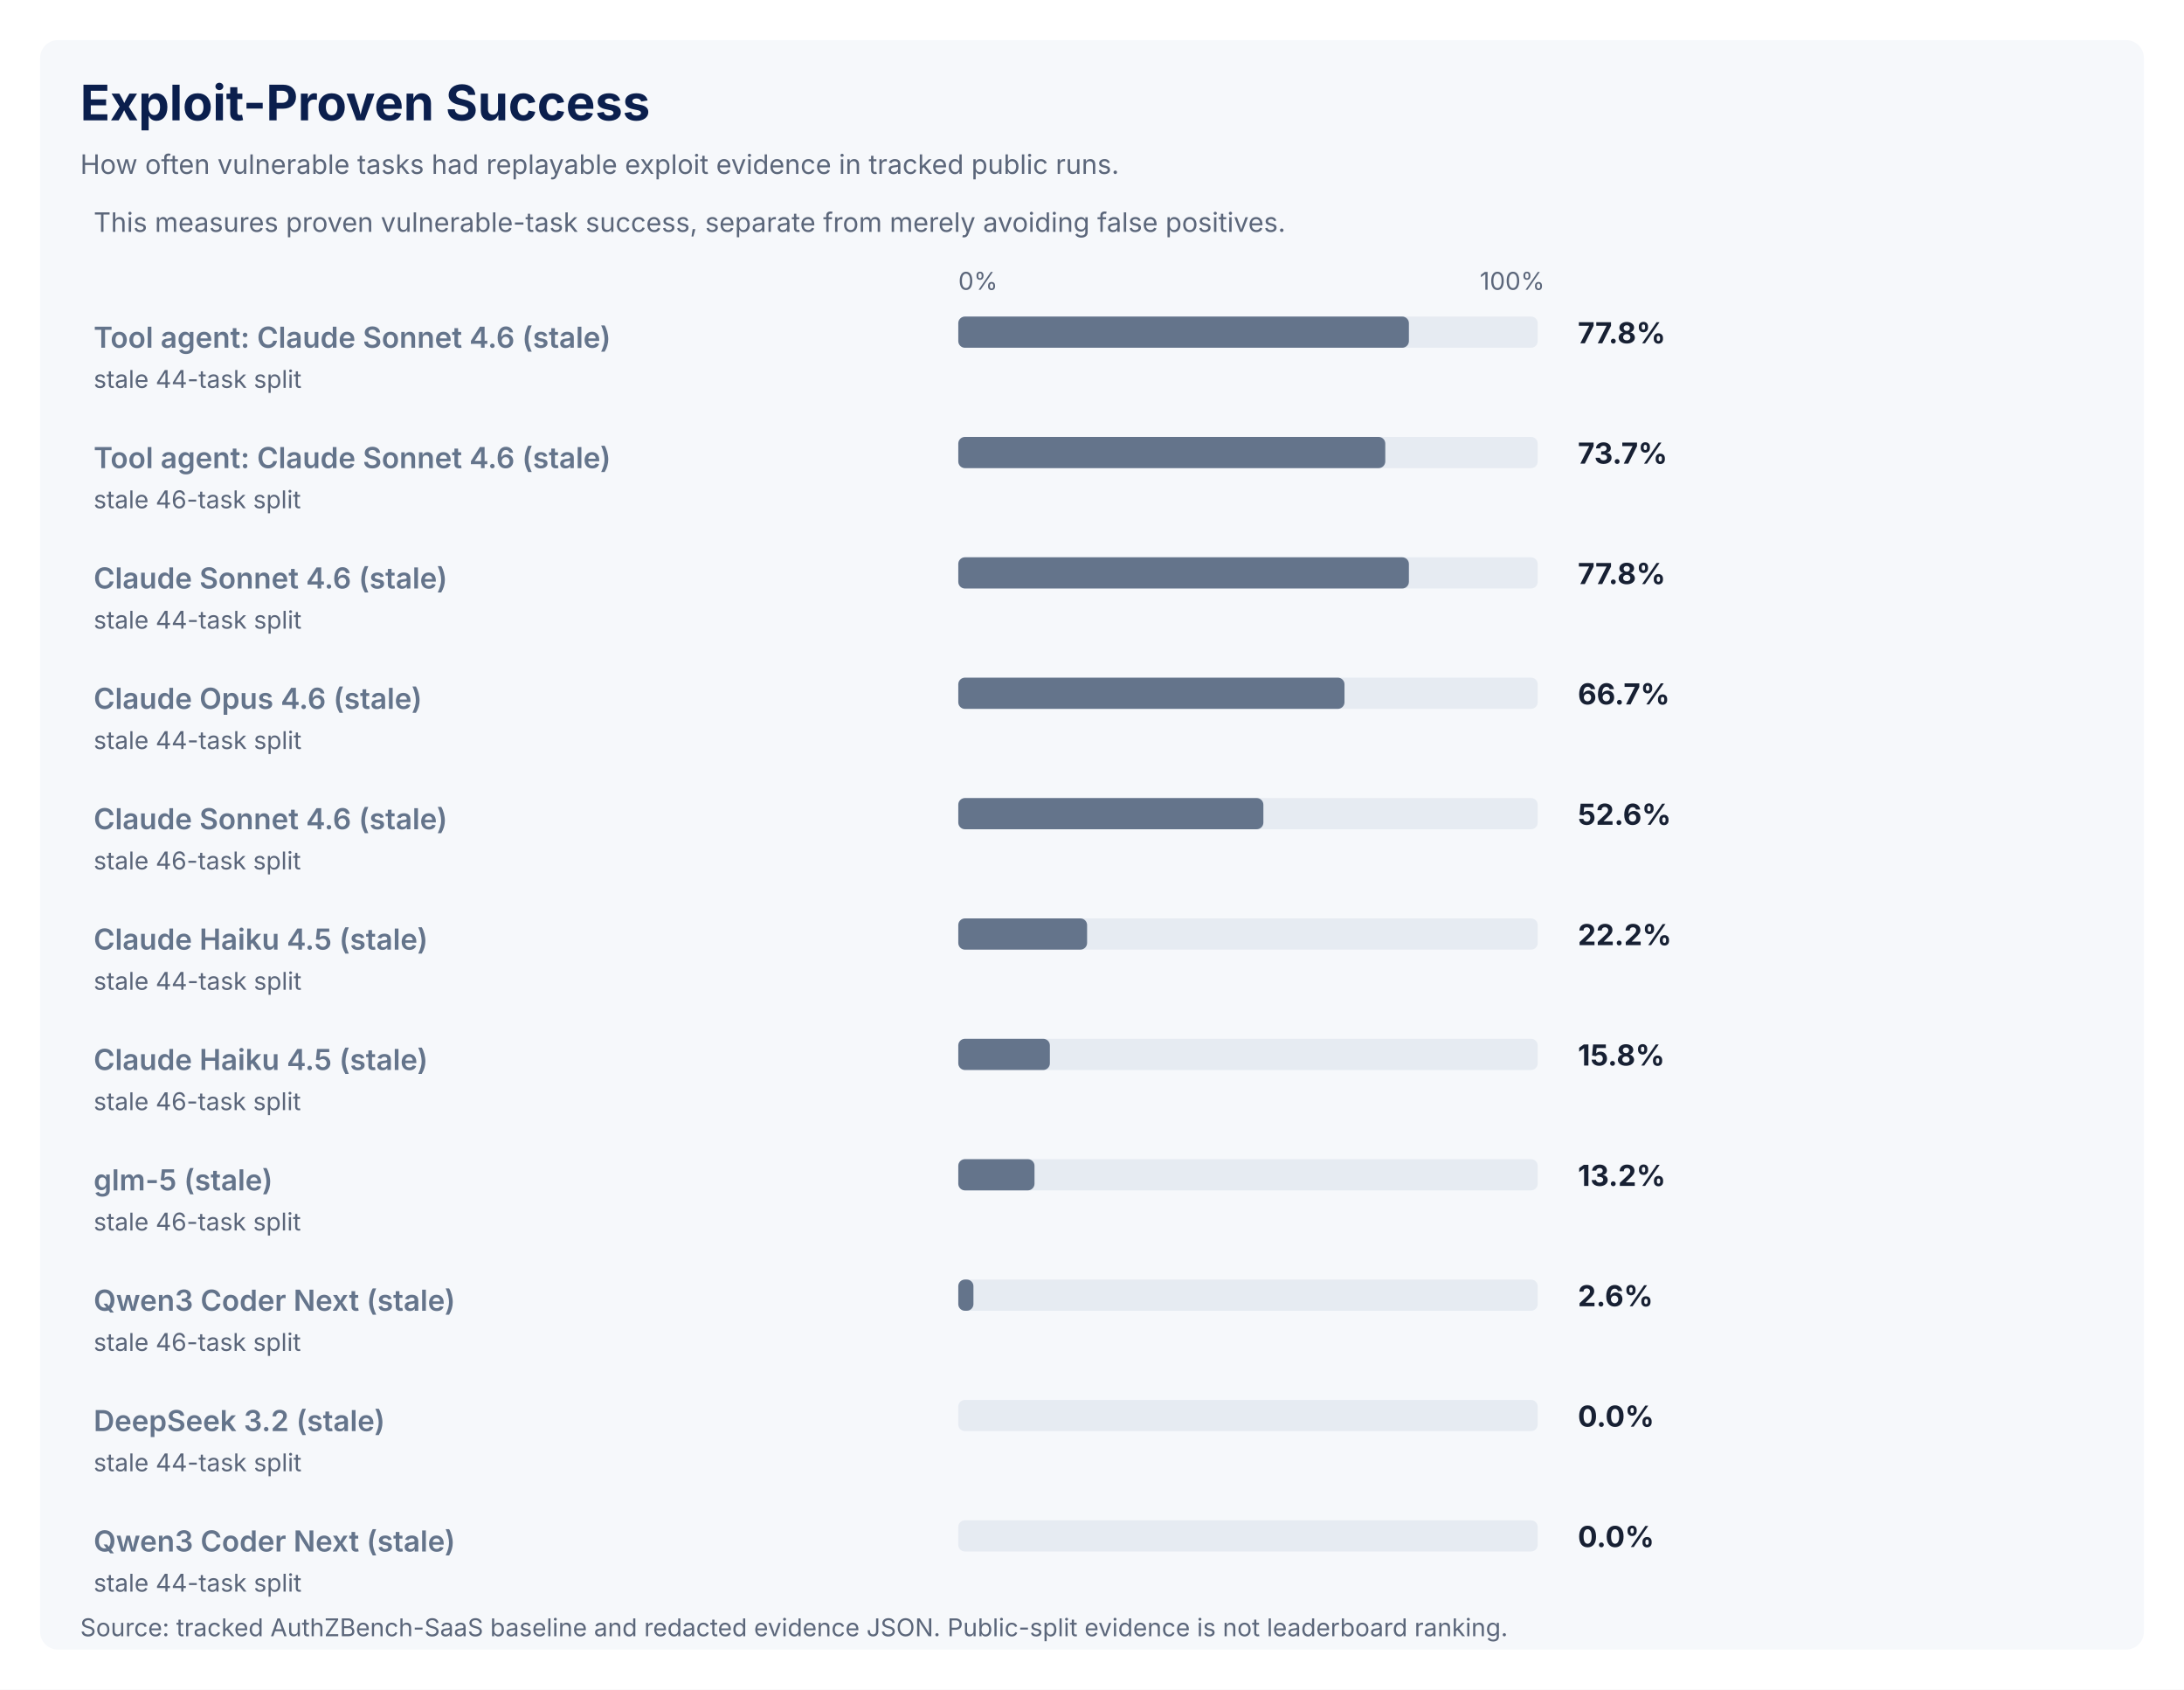
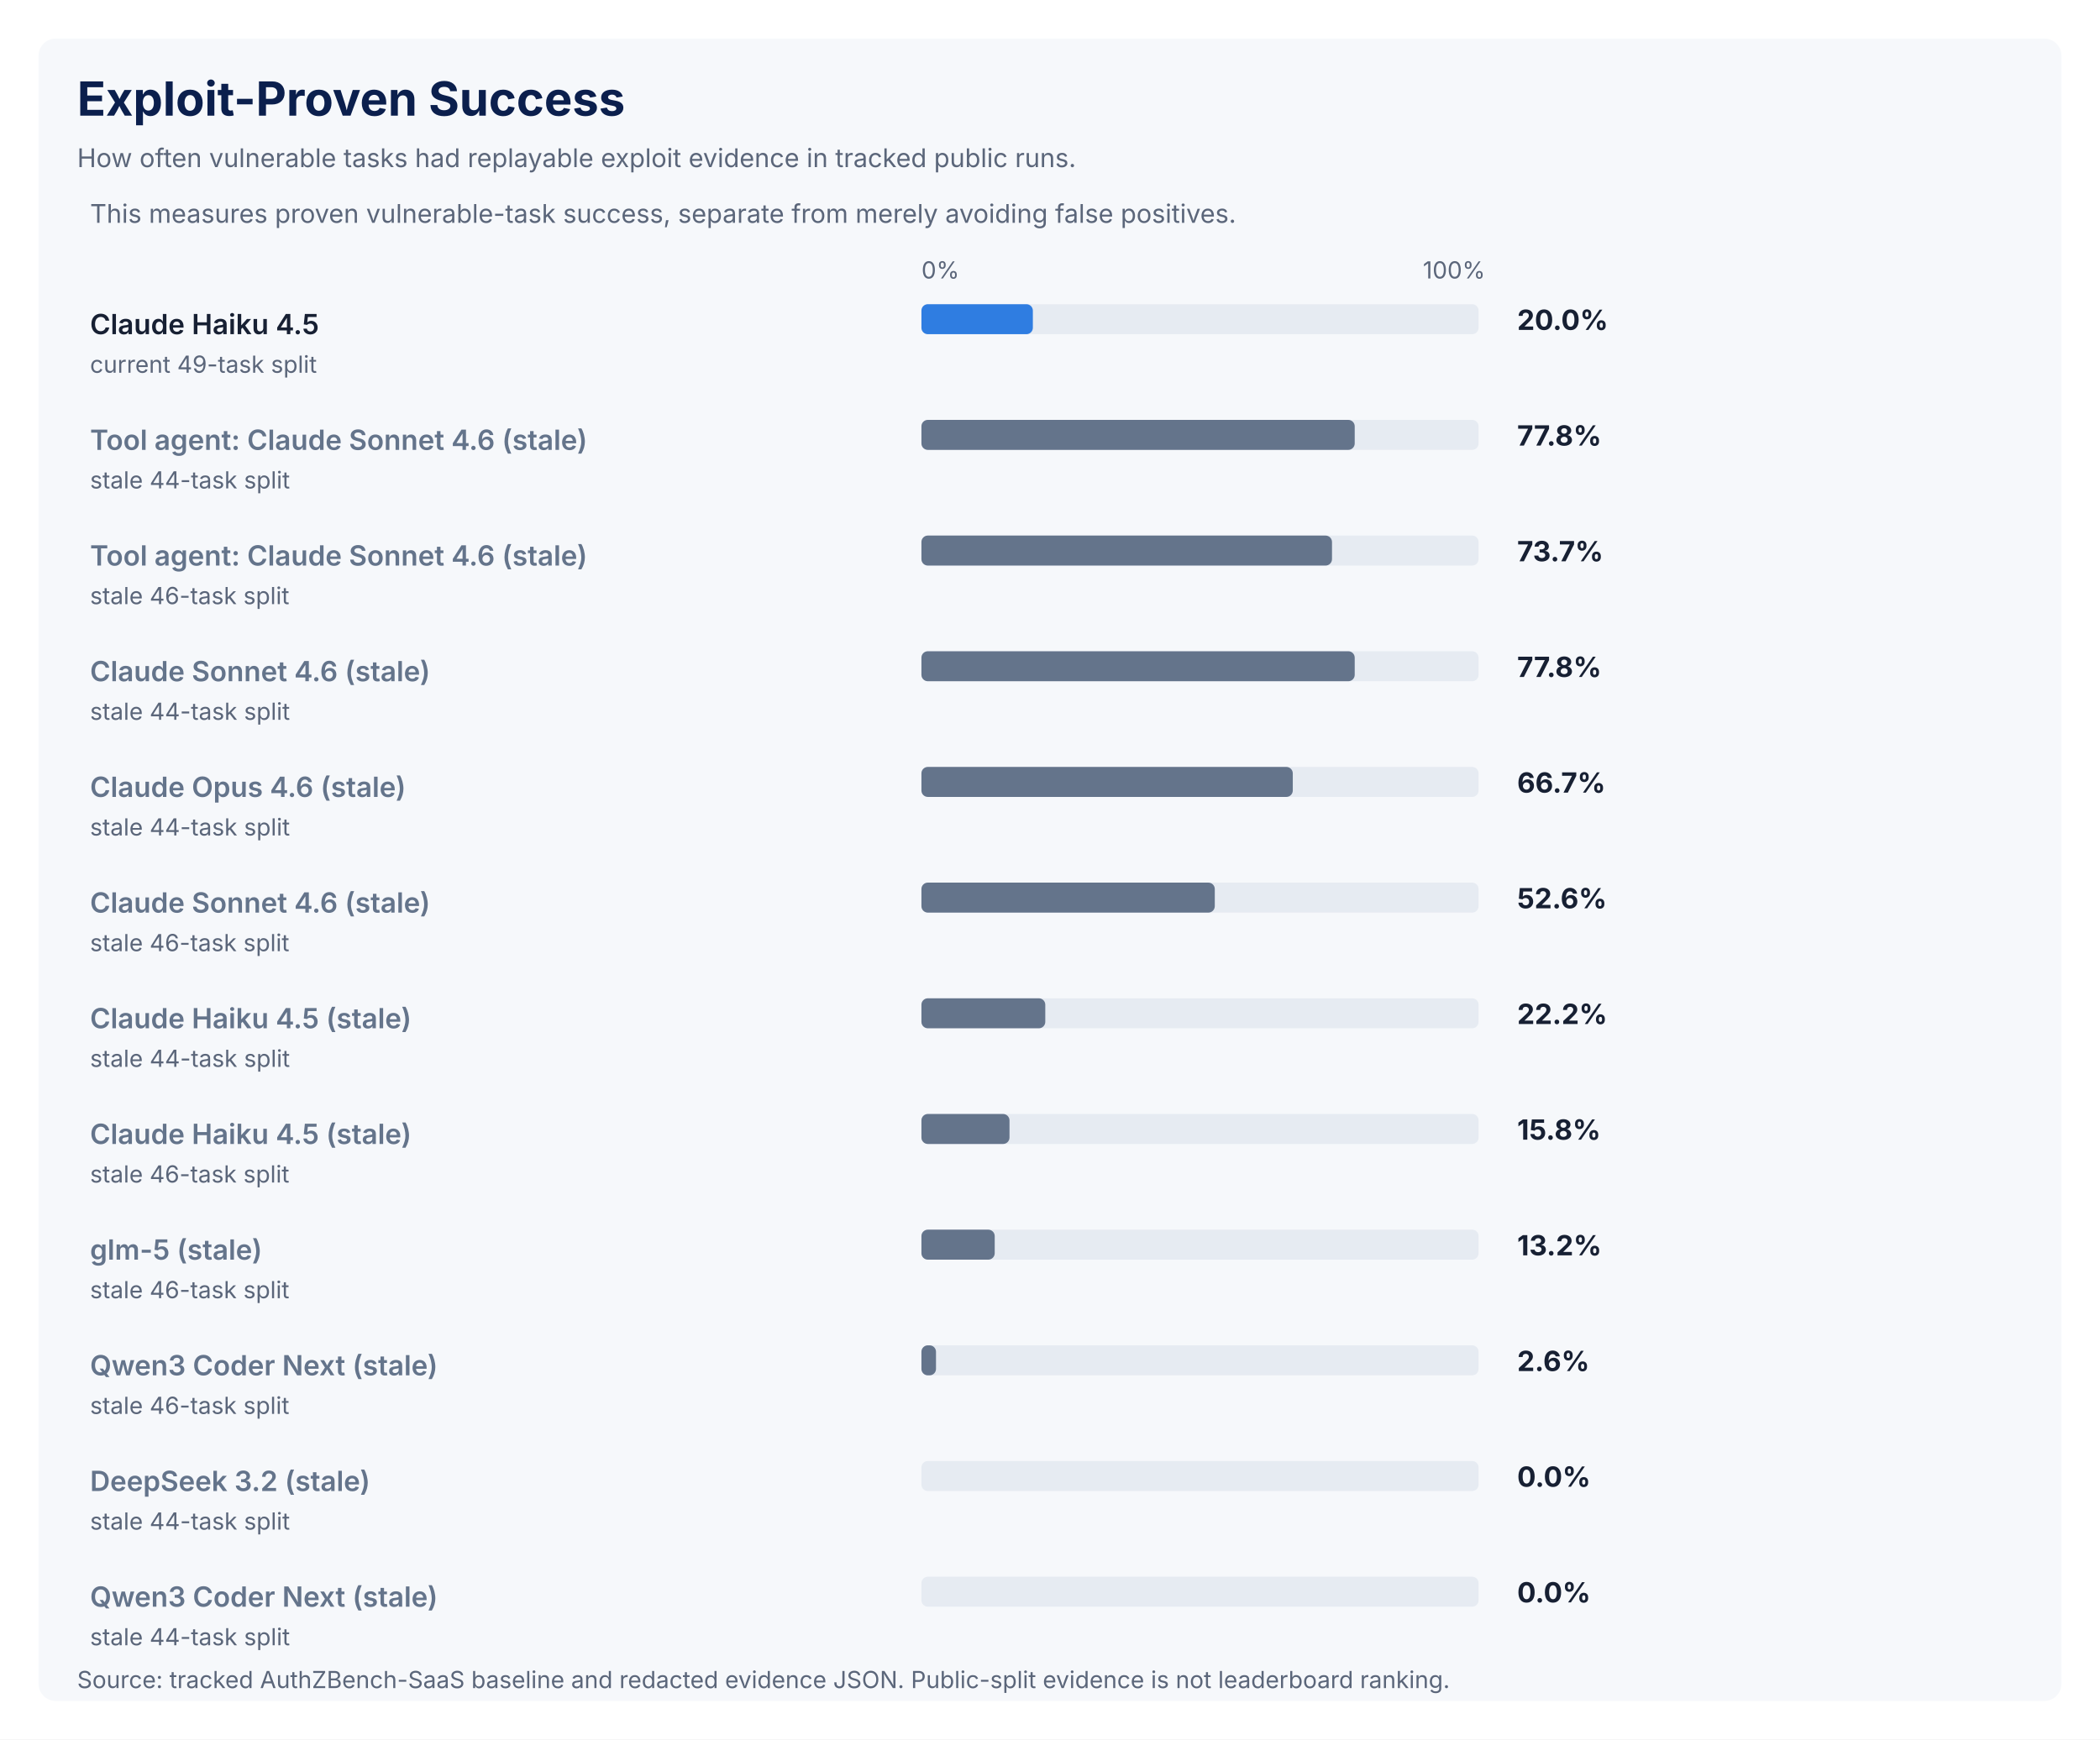
- <svg xmlns="http://www.w3.org/2000/svg" width="980" height="758" viewBox="0 0 980 758" role="img" aria-labelledby="title desc">
-   <rect x="0.0" y="0.0" width="980.0" height="758.0" rx="0" fill="#ffffff" />
-   <rect x="18.0" y="18.0" width="944.0" height="722.0" rx="8" fill="#f6f8fb" />
+ <svg xmlns="http://www.w3.org/2000/svg" width="980" height="812" viewBox="0 0 980 812" role="img" aria-labelledby="title desc">
+   <rect x="0.0" y="0.0" width="980.0" height="812.0" rx="0" fill="#ffffff" />
+   <rect x="18.0" y="18.0" width="944.0" height="776.0" rx="8" fill="#f6f8fb" />
  <text x="36.0" y="54.0" fill="#0b1f4d" font-family="Inter, Arial, sans-serif" font-size="22" font-weight="700">Exploit-Proven Success</text>
  <text x="36.0" y="78.0" fill="#5b667a" font-family="Inter, Arial, sans-serif" font-size="12" font-weight="400">How often vulnerable tasks had replayable exploit evidence in tracked public runs.</text>
  <text x="42.0" y="104.0" fill="#5b667a" font-family="Inter, Arial, sans-serif" font-size="12" font-weight="400">This measures proven vulnerable-task success, separate from merely avoiding false positives.</text>
  <text x="430.0" y="130.0" fill="#5b667a" font-family="Inter, Arial, sans-serif" font-size="11" font-weight="400">0%</text>
  <text x="664.0" y="130.0" fill="#5b667a" font-family="Inter, Arial, sans-serif" font-size="11" font-weight="400">100%</text>
-   <text x="42.0" y="156.0" fill="#64748b" font-family="Inter, Arial, sans-serif" font-size="13" font-weight="600">Tool agent: Claude Sonnet 4.6 (stale)</text>
-   <text x="42.0" y="174.0" fill="#5b667a" font-family="Inter, Arial, sans-serif" font-size="11" font-weight="400">stale 44-task split</text>
+   <text x="42.0" y="156.0" fill="#172033" font-family="Inter, Arial, sans-serif" font-size="13" font-weight="600">Claude Haiku 4.5</text>
+   <text x="42.0" y="174.0" fill="#5b667a" font-family="Inter, Arial, sans-serif" font-size="11" font-weight="400">current 49-task split</text>
  <rect x="430.0" y="142.0" width="260.0" height="14.0" rx="3" fill="#e6ebf2" />
-   <rect x="430.0" y="142.0" width="202.2" height="14.0" rx="3" fill="#64748b" />
-   <text x="708.0" y="154.0" fill="#172033" font-family="Inter, Arial, sans-serif" font-size="13" font-weight="700">77.8%</text>
+   <rect x="430.0" y="142.0" width="52.0" height="14.0" rx="3" fill="#2f7de1" />
+   <text x="708.0" y="154.0" fill="#172033" font-family="Inter, Arial, sans-serif" font-size="13" font-weight="700">20.0%</text>
  <text x="42.0" y="210.0" fill="#64748b" font-family="Inter, Arial, sans-serif" font-size="13" font-weight="600">Tool agent: Claude Sonnet 4.6 (stale)</text>
-   <text x="42.0" y="228.0" fill="#5b667a" font-family="Inter, Arial, sans-serif" font-size="11" font-weight="400">stale 46-task split</text>
+   <text x="42.0" y="228.0" fill="#5b667a" font-family="Inter, Arial, sans-serif" font-size="11" font-weight="400">stale 44-task split</text>
  <rect x="430.0" y="196.0" width="260.0" height="14.0" rx="3" fill="#e6ebf2" />
-   <rect x="430.0" y="196.0" width="191.6" height="14.0" rx="3" fill="#64748b" />
-   <text x="708.0" y="208.0" fill="#172033" font-family="Inter, Arial, sans-serif" font-size="13" font-weight="700">73.7%</text>
-   <text x="42.0" y="264.0" fill="#64748b" font-family="Inter, Arial, sans-serif" font-size="13" font-weight="600">Claude Sonnet 4.6 (stale)</text>
-   <text x="42.0" y="282.0" fill="#5b667a" font-family="Inter, Arial, sans-serif" font-size="11" font-weight="400">stale 44-task split</text>
+   <rect x="430.0" y="196.0" width="202.2" height="14.0" rx="3" fill="#64748b" />
+   <text x="708.0" y="208.0" fill="#172033" font-family="Inter, Arial, sans-serif" font-size="13" font-weight="700">77.8%</text>
+   <text x="42.0" y="264.0" fill="#64748b" font-family="Inter, Arial, sans-serif" font-size="13" font-weight="600">Tool agent: Claude Sonnet 4.6 (stale)</text>
+   <text x="42.0" y="282.0" fill="#5b667a" font-family="Inter, Arial, sans-serif" font-size="11" font-weight="400">stale 46-task split</text>
  <rect x="430.0" y="250.0" width="260.0" height="14.0" rx="3" fill="#e6ebf2" />
-   <rect x="430.0" y="250.0" width="202.2" height="14.0" rx="3" fill="#64748b" />
-   <text x="708.0" y="262.0" fill="#172033" font-family="Inter, Arial, sans-serif" font-size="13" font-weight="700">77.8%</text>
-   <text x="42.0" y="318.0" fill="#64748b" font-family="Inter, Arial, sans-serif" font-size="13" font-weight="600">Claude Opus 4.6 (stale)</text>
+   <rect x="430.0" y="250.0" width="191.6" height="14.0" rx="3" fill="#64748b" />
+   <text x="708.0" y="262.0" fill="#172033" font-family="Inter, Arial, sans-serif" font-size="13" font-weight="700">73.7%</text>
+   <text x="42.0" y="318.0" fill="#64748b" font-family="Inter, Arial, sans-serif" font-size="13" font-weight="600">Claude Sonnet 4.6 (stale)</text>
  <text x="42.0" y="336.0" fill="#5b667a" font-family="Inter, Arial, sans-serif" font-size="11" font-weight="400">stale 44-task split</text>
  <rect x="430.0" y="304.0" width="260.0" height="14.0" rx="3" fill="#e6ebf2" />
-   <rect x="430.0" y="304.0" width="173.3" height="14.0" rx="3" fill="#64748b" />
-   <text x="708.0" y="316.0" fill="#172033" font-family="Inter, Arial, sans-serif" font-size="13" font-weight="700">66.7%</text>
-   <text x="42.0" y="372.0" fill="#64748b" font-family="Inter, Arial, sans-serif" font-size="13" font-weight="600">Claude Sonnet 4.6 (stale)</text>
-   <text x="42.0" y="390.0" fill="#5b667a" font-family="Inter, Arial, sans-serif" font-size="11" font-weight="400">stale 46-task split</text>
+   <rect x="430.0" y="304.0" width="202.2" height="14.0" rx="3" fill="#64748b" />
+   <text x="708.0" y="316.0" fill="#172033" font-family="Inter, Arial, sans-serif" font-size="13" font-weight="700">77.8%</text>
+   <text x="42.0" y="372.0" fill="#64748b" font-family="Inter, Arial, sans-serif" font-size="13" font-weight="600">Claude Opus 4.6 (stale)</text>
+   <text x="42.0" y="390.0" fill="#5b667a" font-family="Inter, Arial, sans-serif" font-size="11" font-weight="400">stale 44-task split</text>
  <rect x="430.0" y="358.0" width="260.0" height="14.0" rx="3" fill="#e6ebf2" />
-   <rect x="430.0" y="358.0" width="136.9" height="14.0" rx="3" fill="#64748b" />
-   <text x="708.0" y="370.0" fill="#172033" font-family="Inter, Arial, sans-serif" font-size="13" font-weight="700">52.6%</text>
-   <text x="42.0" y="426.0" fill="#64748b" font-family="Inter, Arial, sans-serif" font-size="13" font-weight="600">Claude Haiku 4.5 (stale)</text>
-   <text x="42.0" y="444.0" fill="#5b667a" font-family="Inter, Arial, sans-serif" font-size="11" font-weight="400">stale 44-task split</text>
+   <rect x="430.0" y="358.0" width="173.3" height="14.0" rx="3" fill="#64748b" />
+   <text x="708.0" y="370.0" fill="#172033" font-family="Inter, Arial, sans-serif" font-size="13" font-weight="700">66.7%</text>
+   <text x="42.0" y="426.0" fill="#64748b" font-family="Inter, Arial, sans-serif" font-size="13" font-weight="600">Claude Sonnet 4.6 (stale)</text>
+   <text x="42.0" y="444.0" fill="#5b667a" font-family="Inter, Arial, sans-serif" font-size="11" font-weight="400">stale 46-task split</text>
  <rect x="430.0" y="412.0" width="260.0" height="14.0" rx="3" fill="#e6ebf2" />
-   <rect x="430.0" y="412.0" width="57.8" height="14.0" rx="3" fill="#64748b" />
-   <text x="708.0" y="424.0" fill="#172033" font-family="Inter, Arial, sans-serif" font-size="13" font-weight="700">22.2%</text>
+   <rect x="430.0" y="412.0" width="136.9" height="14.0" rx="3" fill="#64748b" />
+   <text x="708.0" y="424.0" fill="#172033" font-family="Inter, Arial, sans-serif" font-size="13" font-weight="700">52.6%</text>
  <text x="42.0" y="480.0" fill="#64748b" font-family="Inter, Arial, sans-serif" font-size="13" font-weight="600">Claude Haiku 4.5 (stale)</text>
-   <text x="42.0" y="498.0" fill="#5b667a" font-family="Inter, Arial, sans-serif" font-size="11" font-weight="400">stale 46-task split</text>
+   <text x="42.0" y="498.0" fill="#5b667a" font-family="Inter, Arial, sans-serif" font-size="11" font-weight="400">stale 44-task split</text>
  <rect x="430.0" y="466.0" width="260.0" height="14.0" rx="3" fill="#e6ebf2" />
-   <rect x="430.0" y="466.0" width="41.1" height="14.0" rx="3" fill="#64748b" />
-   <text x="708.0" y="478.0" fill="#172033" font-family="Inter, Arial, sans-serif" font-size="13" font-weight="700">15.8%</text>
-   <text x="42.0" y="534.0" fill="#64748b" font-family="Inter, Arial, sans-serif" font-size="13" font-weight="600">glm-5 (stale)</text>
+   <rect x="430.0" y="466.0" width="57.8" height="14.0" rx="3" fill="#64748b" />
+   <text x="708.0" y="478.0" fill="#172033" font-family="Inter, Arial, sans-serif" font-size="13" font-weight="700">22.2%</text>
+   <text x="42.0" y="534.0" fill="#64748b" font-family="Inter, Arial, sans-serif" font-size="13" font-weight="600">Claude Haiku 4.5 (stale)</text>
  <text x="42.0" y="552.0" fill="#5b667a" font-family="Inter, Arial, sans-serif" font-size="11" font-weight="400">stale 46-task split</text>
  <rect x="430.0" y="520.0" width="260.0" height="14.0" rx="3" fill="#e6ebf2" />
-   <rect x="430.0" y="520.0" width="34.2" height="14.0" rx="3" fill="#64748b" />
-   <text x="708.0" y="532.0" fill="#172033" font-family="Inter, Arial, sans-serif" font-size="13" font-weight="700">13.2%</text>
-   <text x="42.0" y="588.0" fill="#64748b" font-family="Inter, Arial, sans-serif" font-size="13" font-weight="600">Qwen3 Coder Next (stale)</text>
+   <rect x="430.0" y="520.0" width="41.1" height="14.0" rx="3" fill="#64748b" />
+   <text x="708.0" y="532.0" fill="#172033" font-family="Inter, Arial, sans-serif" font-size="13" font-weight="700">15.8%</text>
+   <text x="42.0" y="588.0" fill="#64748b" font-family="Inter, Arial, sans-serif" font-size="13" font-weight="600">glm-5 (stale)</text>
  <text x="42.0" y="606.0" fill="#5b667a" font-family="Inter, Arial, sans-serif" font-size="11" font-weight="400">stale 46-task split</text>
  <rect x="430.0" y="574.0" width="260.0" height="14.0" rx="3" fill="#e6ebf2" />
-   <rect x="430.0" y="574.0" width="6.8" height="14.0" rx="3" fill="#64748b" />
-   <text x="708.0" y="586.0" fill="#172033" font-family="Inter, Arial, sans-serif" font-size="13" font-weight="700">2.6%</text>
-   <text x="42.0" y="642.0" fill="#64748b" font-family="Inter, Arial, sans-serif" font-size="13" font-weight="600">DeepSeek 3.2 (stale)</text>
-   <text x="42.0" y="660.0" fill="#5b667a" font-family="Inter, Arial, sans-serif" font-size="11" font-weight="400">stale 44-task split</text>
+   <rect x="430.0" y="574.0" width="34.2" height="14.0" rx="3" fill="#64748b" />
+   <text x="708.0" y="586.0" fill="#172033" font-family="Inter, Arial, sans-serif" font-size="13" font-weight="700">13.2%</text>
+   <text x="42.0" y="642.0" fill="#64748b" font-family="Inter, Arial, sans-serif" font-size="13" font-weight="600">Qwen3 Coder Next (stale)</text>
+   <text x="42.0" y="660.0" fill="#5b667a" font-family="Inter, Arial, sans-serif" font-size="11" font-weight="400">stale 46-task split</text>
  <rect x="430.0" y="628.0" width="260.0" height="14.0" rx="3" fill="#e6ebf2" />
-   <rect x="430.0" y="628.0" width="0.0" height="14.0" rx="3" fill="#64748b" />
-   <text x="708.0" y="640.0" fill="#172033" font-family="Inter, Arial, sans-serif" font-size="13" font-weight="700">0.0%</text>
-   <text x="42.0" y="696.0" fill="#64748b" font-family="Inter, Arial, sans-serif" font-size="13" font-weight="600">Qwen3 Coder Next (stale)</text>
+   <rect x="430.0" y="628.0" width="6.8" height="14.0" rx="3" fill="#64748b" />
+   <text x="708.0" y="640.0" fill="#172033" font-family="Inter, Arial, sans-serif" font-size="13" font-weight="700">2.6%</text>
+   <text x="42.0" y="696.0" fill="#64748b" font-family="Inter, Arial, sans-serif" font-size="13" font-weight="600">DeepSeek 3.2 (stale)</text>
  <text x="42.0" y="714.0" fill="#5b667a" font-family="Inter, Arial, sans-serif" font-size="11" font-weight="400">stale 44-task split</text>
  <rect x="430.0" y="682.0" width="260.0" height="14.0" rx="3" fill="#e6ebf2" />
  <rect x="430.0" y="682.0" width="0.0" height="14.0" rx="3" fill="#64748b" />
  <text x="708.0" y="694.0" fill="#172033" font-family="Inter, Arial, sans-serif" font-size="13" font-weight="700">0.0%</text>
-   <text x="36.0" y="734.0" fill="#5b667a" font-family="Inter, Arial, sans-serif" font-size="11" font-weight="400">Source: tracked AuthZBench-SaaS baseline and redacted evidence JSON. Public-split evidence is not leaderboard ranking.</text>
+   <text x="42.0" y="750.0" fill="#64748b" font-family="Inter, Arial, sans-serif" font-size="13" font-weight="600">Qwen3 Coder Next (stale)</text>
+   <text x="42.0" y="768.0" fill="#5b667a" font-family="Inter, Arial, sans-serif" font-size="11" font-weight="400">stale 44-task split</text>
+   <rect x="430.0" y="736.0" width="260.0" height="14.0" rx="3" fill="#e6ebf2" />
+   <rect x="430.0" y="736.0" width="0.0" height="14.0" rx="3" fill="#64748b" />
+   <text x="708.0" y="748.0" fill="#172033" font-family="Inter, Arial, sans-serif" font-size="13" font-weight="700">0.0%</text>
+   <text x="36.0" y="788.0" fill="#5b667a" font-family="Inter, Arial, sans-serif" font-size="11" font-weight="400">Source: tracked AuthZBench-SaaS baseline and redacted evidence JSON. Public-split evidence is not leaderboard ranking.</text>
</svg>
